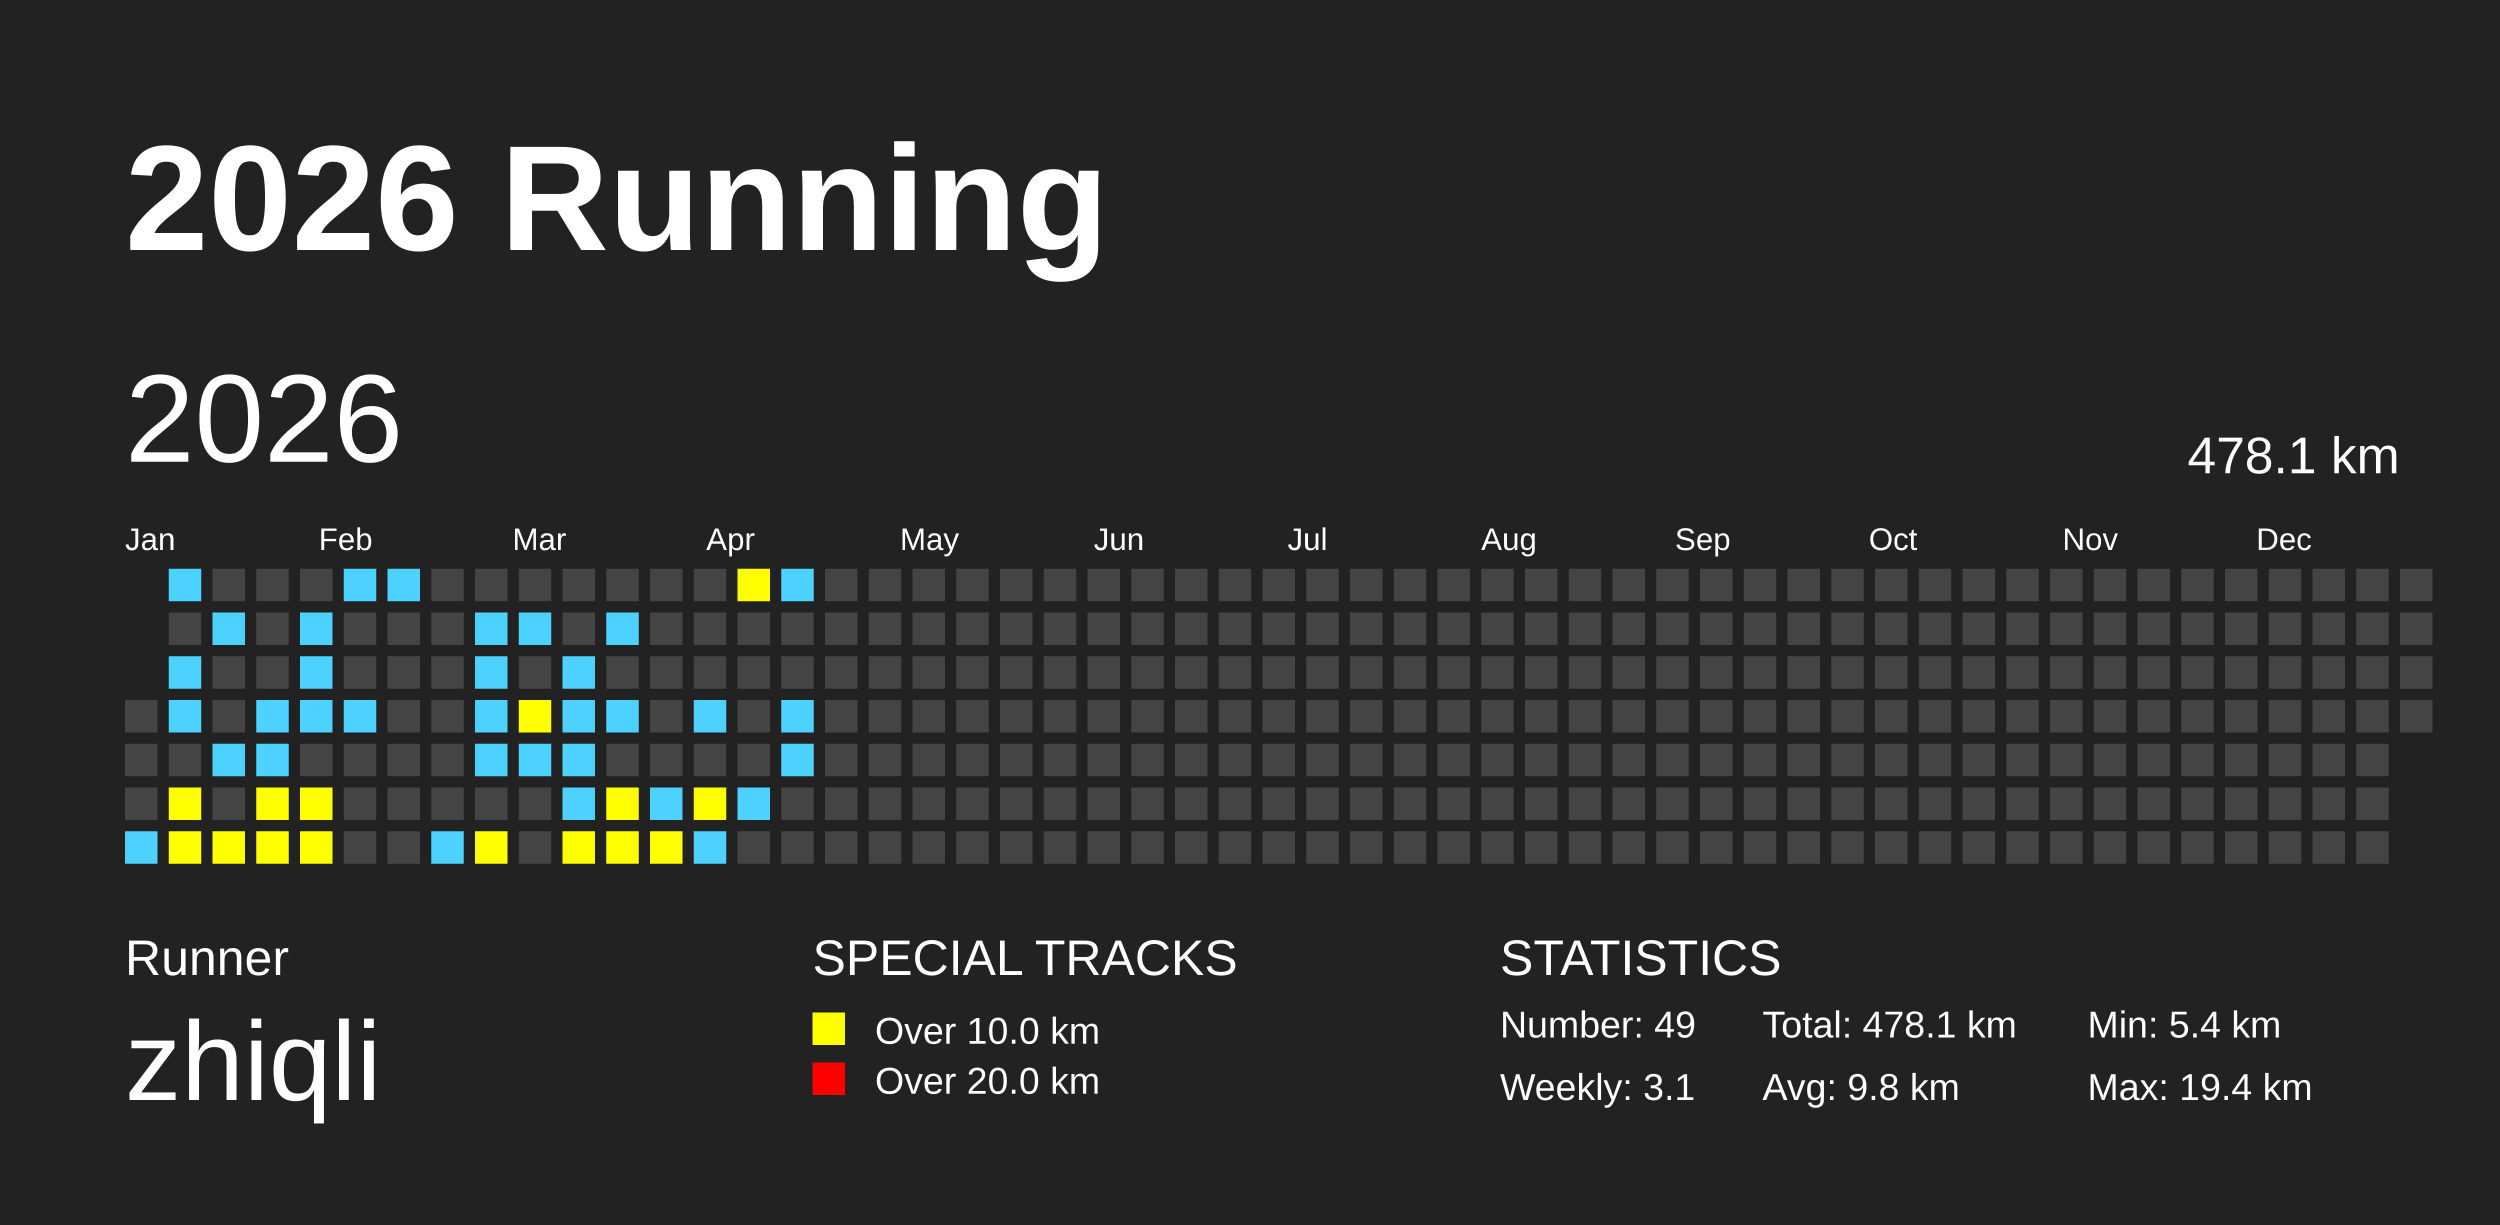
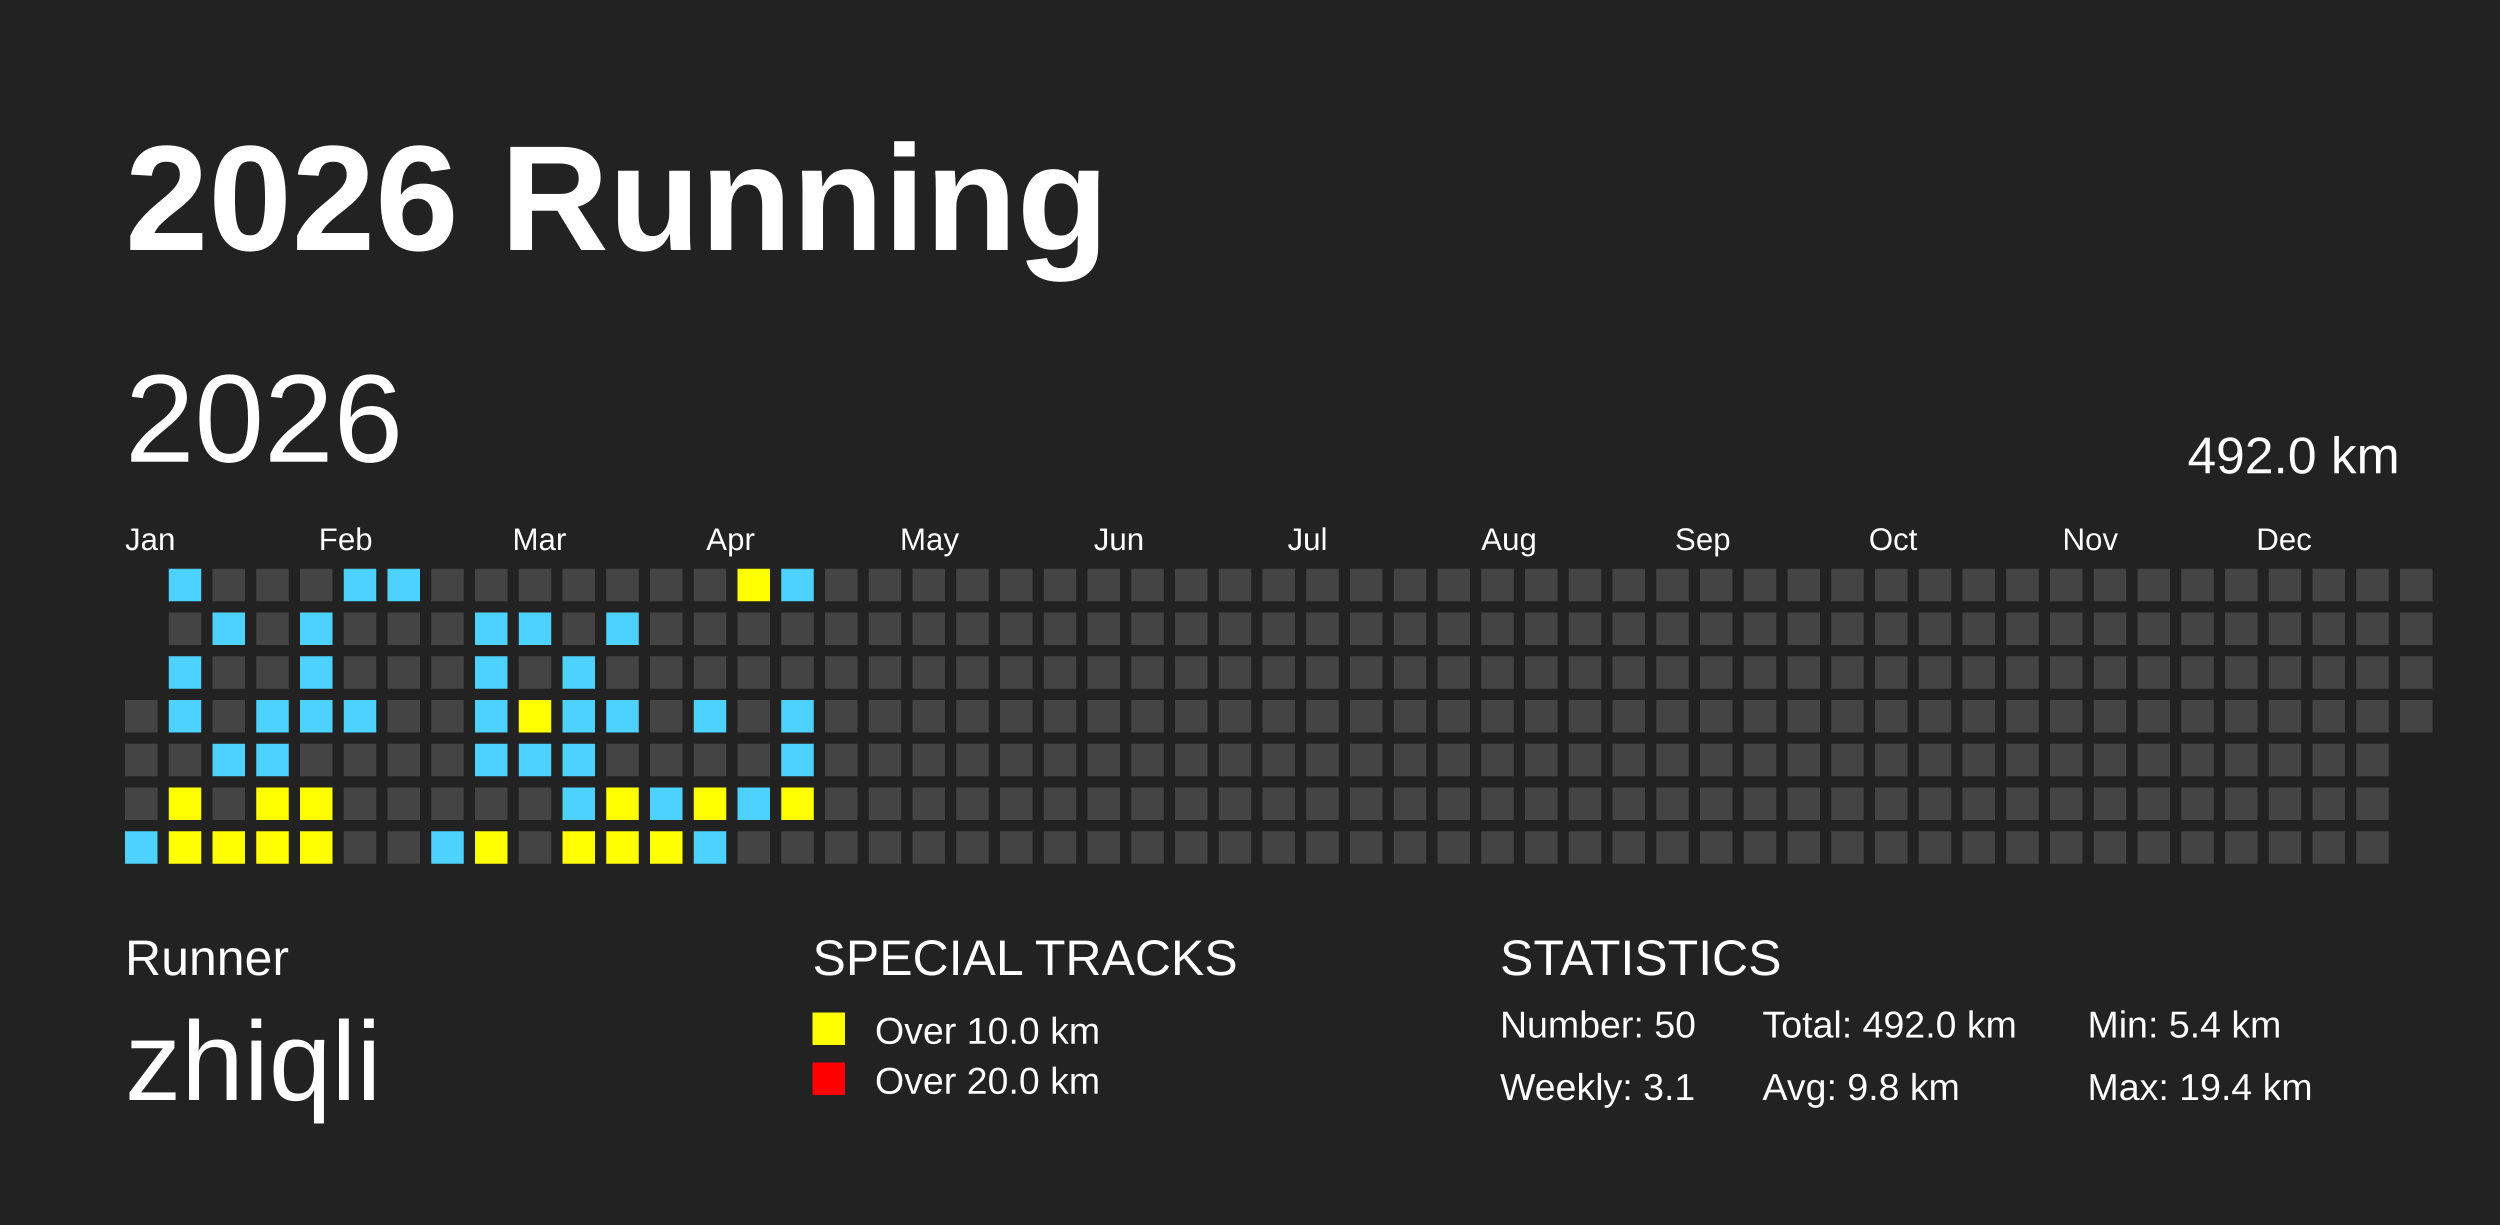
<svg xmlns="http://www.w3.org/2000/svg" baseProfile="full" height="98mm" version="1.1" viewBox="0,0,200,98" width="200mm">
  <defs />
  <rect fill="#222222" height="98" width="200" x="0" y="0" />
  <text fill="#FFFFFF" style="font-size:12px; font-family:Arial; font-weight:bold;" x="10" y="20">2026 Running</text>
  <text fill="#FFFFFF" style="font-size:4px; font-family:Arial" x="10" y="78">Runner</text>
  <text fill="#FFFFFF" style="font-size:9px; font-family:Arial" x="10" y="88">zhiqli</text>
  <text fill="#FFFFFF" style="font-size:4px; font-family:Arial" x="65" y="78">SPECIAL TRACKS</text>
  <rect fill="yellow" height="2.6" width="2.6" x="65" y="81" />
  <text fill="#FFFFFF" style="font-size:3px; font-family:Arial" x="70" y="83.5">Over 10.0 km</text>
  <rect fill="red" height="2.6" width="2.6" x="65" y="85" />
  <text fill="#FFFFFF" style="font-size:3px; font-family:Arial" x="70" y="87.5">Over 20.0 km</text>
  <text fill="#FFFFFF" style="font-size:4px; font-family:Arial" x="120" y="78">STATISTICS</text>
-   <text fill="#FFFFFF" style="font-size:3px; font-family:Arial" x="120" y="83">Number: 49</text>
+   <text fill="#FFFFFF" style="font-size:3px; font-family:Arial" x="120" y="83">Number: 50</text>
  <text fill="#FFFFFF" style="font-size:3px; font-family:Arial" x="120" y="88">Weekly: 3.1</text>
-   <text fill="#FFFFFF" style="font-size:3px; font-family:Arial" x="141" y="83">Total: 478.1 km</text>
+   <text fill="#FFFFFF" style="font-size:3px; font-family:Arial" x="141" y="83">Total: 492.0 km</text>
  <text fill="#FFFFFF" style="font-size:3px; font-family:Arial" x="141" y="88">Avg: 9.8 km</text>
  <text fill="#FFFFFF" style="font-size:3px; font-family:Arial" x="167" y="83">Min: 5.4 km</text>
  <text fill="#FFFFFF" style="font-size:3px; font-family:Arial" x="167" y="88">Max: 19.4 km</text>
  <text dominant-baseline="hanging" fill="#FFFFFF" style="font-size:10.0px; font-family:Arial;" x="10" y="30">2026</text>
-   <text dominant-baseline="hanging" fill="#FFFFFF" style="font-size:4.125px; font-family:Arial;" x="175" y="35">478.1 km</text>
+   <text dominant-baseline="hanging" fill="#FFFFFF" style="font-size:4.125px; font-family:Arial;" x="175" y="35">492.0 km</text>
  <text fill="#FFFFFF" style="font-size:2.5px; font-family:Arial" x="10.0" y="44">Jan</text>
  <text fill="#FFFFFF" style="font-size:2.5px; font-family:Arial" x="25.5" y="44">Feb</text>
  <text fill="#FFFFFF" style="font-size:2.5px; font-family:Arial" x="41.0" y="44">Mar</text>
  <text fill="#FFFFFF" style="font-size:2.5px; font-family:Arial" x="56.5" y="44">Apr</text>
  <text fill="#FFFFFF" style="font-size:2.5px; font-family:Arial" x="72.0" y="44">May</text>
  <text fill="#FFFFFF" style="font-size:2.5px; font-family:Arial" x="87.5" y="44">Jun</text>
  <text fill="#FFFFFF" style="font-size:2.5px; font-family:Arial" x="103.0" y="44">Jul</text>
  <text fill="#FFFFFF" style="font-size:2.5px; font-family:Arial" x="118.5" y="44">Aug</text>
  <text fill="#FFFFFF" style="font-size:2.5px; font-family:Arial" x="134.0" y="44">Sep</text>
  <text fill="#FFFFFF" style="font-size:2.5px; font-family:Arial" x="149.5" y="44">Oct</text>
  <text fill="#FFFFFF" style="font-size:2.5px; font-family:Arial" x="165.0" y="44">Nov</text>
  <text fill="#FFFFFF" style="font-size:2.5px; font-family:Arial" x="180.5" y="44">Dec</text>
  <rect fill="#444444" height="2.6" width="2.6" x="10.0" y="56.0" />
  <rect fill="#444444" height="2.6" width="2.6" x="10.0" y="59.5" />
  <rect fill="#444444" height="2.6" width="2.6" x="10.0" y="63.0" />
  <rect fill="#4DD2FF" height="2.6" width="2.6" x="10.0" y="66.5" />
  <rect fill="#4DD2FF" height="2.6" width="2.6" x="13.5" y="45.5" />
  <rect fill="#444444" height="2.6" width="2.6" x="13.5" y="49.0" />
  <rect fill="#4DD2FF" height="2.6" width="2.6" x="13.5" y="52.5" />
  <rect fill="#4DD2FF" height="2.6" width="2.6" x="13.5" y="56.0" />
  <rect fill="#444444" height="2.6" width="2.6" x="13.5" y="59.5" />
  <rect fill="yellow" height="2.6" width="2.6" x="13.5" y="63.0" />
  <rect fill="yellow" height="2.6" width="2.6" x="13.5" y="66.5" />
  <rect fill="#444444" height="2.6" width="2.6" x="17.0" y="45.5" />
  <rect fill="#4DD2FF" height="2.6" width="2.6" x="17.0" y="49.0" />
  <rect fill="#444444" height="2.6" width="2.6" x="17.0" y="52.5" />
  <rect fill="#444444" height="2.6" width="2.6" x="17.0" y="56.0" />
  <rect fill="#4DD2FF" height="2.6" width="2.6" x="17.0" y="59.5" />
  <rect fill="#444444" height="2.6" width="2.6" x="17.0" y="63.0" />
  <rect fill="yellow" height="2.6" width="2.6" x="17.0" y="66.5" />
  <rect fill="#444444" height="2.6" width="2.6" x="20.5" y="45.5" />
  <rect fill="#444444" height="2.6" width="2.6" x="20.5" y="49.0" />
  <rect fill="#444444" height="2.6" width="2.6" x="20.5" y="52.5" />
  <rect fill="#4DD2FF" height="2.6" width="2.6" x="20.5" y="56.0" />
  <rect fill="#4DD2FF" height="2.6" width="2.6" x="20.5" y="59.5" />
  <rect fill="yellow" height="2.6" width="2.6" x="20.5" y="63.0" />
  <rect fill="yellow" height="2.6" width="2.6" x="20.5" y="66.5" />
  <rect fill="#444444" height="2.6" width="2.6" x="24.0" y="45.5" />
  <rect fill="#4DD2FF" height="2.6" width="2.6" x="24.0" y="49.0" />
  <rect fill="#4DD2FF" height="2.6" width="2.6" x="24.0" y="52.5" />
  <rect fill="#4DD2FF" height="2.6" width="2.6" x="24.0" y="56.0" />
  <rect fill="#444444" height="2.6" width="2.6" x="24.0" y="59.5" />
  <rect fill="yellow" height="2.6" width="2.6" x="24.0" y="63.0" />
  <rect fill="yellow" height="2.6" width="2.6" x="24.0" y="66.5" />
  <rect fill="#4DD2FF" height="2.6" width="2.6" x="27.5" y="45.5" />
  <rect fill="#444444" height="2.6" width="2.6" x="27.5" y="49.0" />
  <rect fill="#444444" height="2.6" width="2.6" x="27.5" y="52.5" />
  <rect fill="#4DD2FF" height="2.6" width="2.6" x="27.5" y="56.0" />
  <rect fill="#444444" height="2.6" width="2.6" x="27.5" y="59.5" />
  <rect fill="#444444" height="2.6" width="2.6" x="27.5" y="63.0" />
  <rect fill="#444444" height="2.6" width="2.6" x="27.5" y="66.5" />
  <rect fill="#4DD2FF" height="2.6" width="2.6" x="31.0" y="45.5" />
  <rect fill="#444444" height="2.6" width="2.6" x="31.0" y="49.0" />
  <rect fill="#444444" height="2.6" width="2.6" x="31.0" y="52.5" />
  <rect fill="#444444" height="2.6" width="2.6" x="31.0" y="56.0" />
  <rect fill="#444444" height="2.6" width="2.6" x="31.0" y="59.5" />
  <rect fill="#444444" height="2.6" width="2.6" x="31.0" y="63.0" />
  <rect fill="#444444" height="2.6" width="2.6" x="31.0" y="66.5" />
  <rect fill="#444444" height="2.6" width="2.6" x="34.5" y="45.5" />
  <rect fill="#444444" height="2.6" width="2.6" x="34.5" y="49.0" />
  <rect fill="#444444" height="2.6" width="2.6" x="34.5" y="52.5" />
  <rect fill="#444444" height="2.6" width="2.6" x="34.5" y="56.0" />
  <rect fill="#444444" height="2.6" width="2.6" x="34.5" y="59.5" />
  <rect fill="#444444" height="2.6" width="2.6" x="34.5" y="63.0" />
  <rect fill="#4DD2FF" height="2.6" width="2.6" x="34.5" y="66.5" />
  <rect fill="#444444" height="2.6" width="2.6" x="38.0" y="45.5" />
  <rect fill="#4DD2FF" height="2.6" width="2.6" x="38.0" y="49.0" />
  <rect fill="#4DD2FF" height="2.6" width="2.6" x="38.0" y="52.5" />
  <rect fill="#4DD2FF" height="2.6" width="2.6" x="38.0" y="56.0" />
  <rect fill="#4DD2FF" height="2.6" width="2.6" x="38.0" y="59.5" />
  <rect fill="#444444" height="2.6" width="2.6" x="38.0" y="63.0" />
  <rect fill="yellow" height="2.6" width="2.6" x="38.0" y="66.5" />
  <rect fill="#444444" height="2.6" width="2.6" x="41.5" y="45.5" />
  <rect fill="#4DD2FF" height="2.6" width="2.6" x="41.5" y="49.0" />
  <rect fill="#444444" height="2.6" width="2.6" x="41.5" y="52.5" />
  <rect fill="yellow" height="2.6" width="2.6" x="41.5" y="56.0" />
  <rect fill="#4DD2FF" height="2.6" width="2.6" x="41.5" y="59.5" />
  <rect fill="#444444" height="2.6" width="2.6" x="41.5" y="63.0" />
  <rect fill="#444444" height="2.6" width="2.6" x="41.5" y="66.5" />
  <rect fill="#444444" height="2.6" width="2.6" x="45.0" y="45.5" />
  <rect fill="#444444" height="2.6" width="2.6" x="45.0" y="49.0" />
  <rect fill="#4DD2FF" height="2.6" width="2.6" x="45.0" y="52.5" />
  <rect fill="#4DD2FF" height="2.6" width="2.6" x="45.0" y="56.0" />
  <rect fill="#4DD2FF" height="2.6" width="2.6" x="45.0" y="59.5" />
  <rect fill="#4DD2FF" height="2.6" width="2.6" x="45.0" y="63.0" />
  <rect fill="yellow" height="2.6" width="2.6" x="45.0" y="66.5" />
  <rect fill="#444444" height="2.6" width="2.6" x="48.5" y="45.5" />
  <rect fill="#4DD2FF" height="2.6" width="2.6" x="48.5" y="49.0" />
  <rect fill="#444444" height="2.6" width="2.6" x="48.5" y="52.5" />
  <rect fill="#4DD2FF" height="2.6" width="2.6" x="48.5" y="56.0" />
  <rect fill="#444444" height="2.6" width="2.6" x="48.5" y="59.5" />
  <rect fill="yellow" height="2.6" width="2.6" x="48.5" y="63.0" />
  <rect fill="yellow" height="2.6" width="2.6" x="48.5" y="66.5" />
  <rect fill="#444444" height="2.6" width="2.6" x="52.0" y="45.5" />
  <rect fill="#444444" height="2.6" width="2.6" x="52.0" y="49.0" />
  <rect fill="#444444" height="2.6" width="2.6" x="52.0" y="52.5" />
  <rect fill="#444444" height="2.6" width="2.6" x="52.0" y="56.0" />
  <rect fill="#444444" height="2.6" width="2.6" x="52.0" y="59.5" />
  <rect fill="#4DD2FF" height="2.6" width="2.6" x="52.0" y="63.0" />
  <rect fill="yellow" height="2.6" width="2.6" x="52.0" y="66.5" />
  <rect fill="#444444" height="2.6" width="2.6" x="55.5" y="45.5" />
  <rect fill="#444444" height="2.6" width="2.6" x="55.5" y="49.0" />
  <rect fill="#444444" height="2.6" width="2.6" x="55.5" y="52.5" />
  <rect fill="#4DD2FF" height="2.6" width="2.6" x="55.5" y="56.0" />
  <rect fill="#444444" height="2.6" width="2.6" x="55.5" y="59.5" />
  <rect fill="yellow" height="2.6" width="2.6" x="55.5" y="63.0" />
  <rect fill="#4DD2FF" height="2.6" width="2.6" x="55.5" y="66.5" />
  <rect fill="yellow" height="2.6" width="2.6" x="59.0" y="45.5" />
  <rect fill="#444444" height="2.6" width="2.6" x="59.0" y="49.0" />
  <rect fill="#444444" height="2.6" width="2.6" x="59.0" y="52.5" />
  <rect fill="#444444" height="2.6" width="2.6" x="59.0" y="56.0" />
  <rect fill="#444444" height="2.6" width="2.6" x="59.0" y="59.5" />
  <rect fill="#4DD2FF" height="2.6" width="2.6" x="59.0" y="63.0" />
  <rect fill="#444444" height="2.6" width="2.6" x="59.0" y="66.5" />
  <rect fill="#4DD2FF" height="2.6" width="2.6" x="62.5" y="45.5" />
  <rect fill="#444444" height="2.6" width="2.6" x="62.5" y="49.0" />
  <rect fill="#444444" height="2.6" width="2.6" x="62.5" y="52.5" />
  <rect fill="#4DD2FF" height="2.6" width="2.6" x="62.5" y="56.0" />
  <rect fill="#4DD2FF" height="2.6" width="2.6" x="62.5" y="59.5" />
-   <rect fill="#444444" height="2.6" width="2.6" x="62.5" y="63.0" />
+   <rect fill="yellow" height="2.6" width="2.6" x="62.5" y="63.0" />
  <rect fill="#444444" height="2.6" width="2.6" x="62.5" y="66.5" />
  <rect fill="#444444" height="2.6" width="2.6" x="66.0" y="45.5" />
  <rect fill="#444444" height="2.6" width="2.6" x="66.0" y="49.0" />
  <rect fill="#444444" height="2.6" width="2.6" x="66.0" y="52.5" />
  <rect fill="#444444" height="2.6" width="2.6" x="66.0" y="56.0" />
  <rect fill="#444444" height="2.6" width="2.6" x="66.0" y="59.5" />
  <rect fill="#444444" height="2.6" width="2.6" x="66.0" y="63.0" />
  <rect fill="#444444" height="2.6" width="2.6" x="66.0" y="66.5" />
  <rect fill="#444444" height="2.6" width="2.6" x="69.5" y="45.5" />
  <rect fill="#444444" height="2.6" width="2.6" x="69.5" y="49.0" />
  <rect fill="#444444" height="2.6" width="2.6" x="69.5" y="52.5" />
  <rect fill="#444444" height="2.6" width="2.6" x="69.5" y="56.0" />
  <rect fill="#444444" height="2.6" width="2.6" x="69.5" y="59.5" />
  <rect fill="#444444" height="2.6" width="2.6" x="69.5" y="63.0" />
  <rect fill="#444444" height="2.6" width="2.6" x="69.5" y="66.5" />
  <rect fill="#444444" height="2.6" width="2.6" x="73.0" y="45.5" />
  <rect fill="#444444" height="2.6" width="2.6" x="73.0" y="49.0" />
  <rect fill="#444444" height="2.6" width="2.6" x="73.0" y="52.5" />
  <rect fill="#444444" height="2.6" width="2.6" x="73.0" y="56.0" />
  <rect fill="#444444" height="2.6" width="2.6" x="73.0" y="59.5" />
  <rect fill="#444444" height="2.6" width="2.6" x="73.0" y="63.0" />
  <rect fill="#444444" height="2.6" width="2.6" x="73.0" y="66.5" />
  <rect fill="#444444" height="2.6" width="2.6" x="76.5" y="45.5" />
  <rect fill="#444444" height="2.6" width="2.6" x="76.5" y="49.0" />
  <rect fill="#444444" height="2.6" width="2.6" x="76.5" y="52.5" />
  <rect fill="#444444" height="2.6" width="2.6" x="76.5" y="56.0" />
  <rect fill="#444444" height="2.6" width="2.6" x="76.5" y="59.5" />
  <rect fill="#444444" height="2.6" width="2.6" x="76.5" y="63.0" />
  <rect fill="#444444" height="2.6" width="2.6" x="76.5" y="66.5" />
  <rect fill="#444444" height="2.6" width="2.6" x="80.0" y="45.5" />
  <rect fill="#444444" height="2.6" width="2.6" x="80.0" y="49.0" />
  <rect fill="#444444" height="2.6" width="2.6" x="80.0" y="52.5" />
  <rect fill="#444444" height="2.6" width="2.6" x="80.0" y="56.0" />
  <rect fill="#444444" height="2.6" width="2.6" x="80.0" y="59.5" />
  <rect fill="#444444" height="2.6" width="2.6" x="80.0" y="63.0" />
  <rect fill="#444444" height="2.6" width="2.6" x="80.0" y="66.5" />
  <rect fill="#444444" height="2.6" width="2.6" x="83.5" y="45.5" />
  <rect fill="#444444" height="2.6" width="2.6" x="83.5" y="49.0" />
  <rect fill="#444444" height="2.6" width="2.6" x="83.5" y="52.5" />
  <rect fill="#444444" height="2.6" width="2.6" x="83.5" y="56.0" />
  <rect fill="#444444" height="2.6" width="2.6" x="83.5" y="59.5" />
  <rect fill="#444444" height="2.6" width="2.6" x="83.5" y="63.0" />
  <rect fill="#444444" height="2.6" width="2.6" x="83.5" y="66.5" />
  <rect fill="#444444" height="2.6" width="2.6" x="87.0" y="45.5" />
  <rect fill="#444444" height="2.6" width="2.6" x="87.0" y="49.0" />
  <rect fill="#444444" height="2.6" width="2.6" x="87.0" y="52.5" />
  <rect fill="#444444" height="2.6" width="2.6" x="87.0" y="56.0" />
  <rect fill="#444444" height="2.6" width="2.6" x="87.0" y="59.5" />
  <rect fill="#444444" height="2.6" width="2.6" x="87.0" y="63.0" />
  <rect fill="#444444" height="2.6" width="2.6" x="87.0" y="66.5" />
  <rect fill="#444444" height="2.6" width="2.6" x="90.5" y="45.5" />
  <rect fill="#444444" height="2.6" width="2.6" x="90.5" y="49.0" />
  <rect fill="#444444" height="2.6" width="2.6" x="90.5" y="52.5" />
  <rect fill="#444444" height="2.6" width="2.6" x="90.5" y="56.0" />
  <rect fill="#444444" height="2.6" width="2.6" x="90.5" y="59.5" />
  <rect fill="#444444" height="2.6" width="2.6" x="90.5" y="63.0" />
  <rect fill="#444444" height="2.6" width="2.6" x="90.5" y="66.5" />
  <rect fill="#444444" height="2.6" width="2.6" x="94.0" y="45.5" />
  <rect fill="#444444" height="2.6" width="2.6" x="94.0" y="49.0" />
  <rect fill="#444444" height="2.6" width="2.6" x="94.0" y="52.5" />
  <rect fill="#444444" height="2.6" width="2.6" x="94.0" y="56.0" />
  <rect fill="#444444" height="2.6" width="2.6" x="94.0" y="59.5" />
  <rect fill="#444444" height="2.6" width="2.6" x="94.0" y="63.0" />
  <rect fill="#444444" height="2.6" width="2.6" x="94.0" y="66.5" />
  <rect fill="#444444" height="2.6" width="2.6" x="97.5" y="45.5" />
  <rect fill="#444444" height="2.6" width="2.6" x="97.5" y="49.0" />
  <rect fill="#444444" height="2.6" width="2.6" x="97.5" y="52.5" />
  <rect fill="#444444" height="2.6" width="2.6" x="97.5" y="56.0" />
  <rect fill="#444444" height="2.6" width="2.6" x="97.5" y="59.5" />
  <rect fill="#444444" height="2.6" width="2.6" x="97.5" y="63.0" />
  <rect fill="#444444" height="2.6" width="2.6" x="97.5" y="66.5" />
  <rect fill="#444444" height="2.6" width="2.6" x="101.0" y="45.5" />
  <rect fill="#444444" height="2.6" width="2.6" x="101.0" y="49.0" />
  <rect fill="#444444" height="2.6" width="2.6" x="101.0" y="52.5" />
  <rect fill="#444444" height="2.6" width="2.6" x="101.0" y="56.0" />
  <rect fill="#444444" height="2.6" width="2.6" x="101.0" y="59.5" />
  <rect fill="#444444" height="2.6" width="2.6" x="101.0" y="63.0" />
  <rect fill="#444444" height="2.6" width="2.6" x="101.0" y="66.5" />
  <rect fill="#444444" height="2.6" width="2.6" x="104.5" y="45.5" />
  <rect fill="#444444" height="2.6" width="2.6" x="104.5" y="49.0" />
  <rect fill="#444444" height="2.6" width="2.6" x="104.5" y="52.5" />
  <rect fill="#444444" height="2.6" width="2.6" x="104.5" y="56.0" />
  <rect fill="#444444" height="2.6" width="2.6" x="104.5" y="59.5" />
  <rect fill="#444444" height="2.6" width="2.6" x="104.5" y="63.0" />
  <rect fill="#444444" height="2.6" width="2.6" x="104.5" y="66.5" />
  <rect fill="#444444" height="2.6" width="2.6" x="108.0" y="45.5" />
  <rect fill="#444444" height="2.6" width="2.6" x="108.0" y="49.0" />
  <rect fill="#444444" height="2.6" width="2.6" x="108.0" y="52.5" />
  <rect fill="#444444" height="2.6" width="2.6" x="108.0" y="56.0" />
  <rect fill="#444444" height="2.6" width="2.6" x="108.0" y="59.5" />
  <rect fill="#444444" height="2.6" width="2.6" x="108.0" y="63.0" />
  <rect fill="#444444" height="2.6" width="2.6" x="108.0" y="66.5" />
  <rect fill="#444444" height="2.6" width="2.6" x="111.5" y="45.5" />
  <rect fill="#444444" height="2.6" width="2.6" x="111.5" y="49.0" />
  <rect fill="#444444" height="2.6" width="2.6" x="111.5" y="52.5" />
  <rect fill="#444444" height="2.6" width="2.6" x="111.5" y="56.0" />
  <rect fill="#444444" height="2.6" width="2.6" x="111.5" y="59.5" />
  <rect fill="#444444" height="2.6" width="2.6" x="111.5" y="63.0" />
  <rect fill="#444444" height="2.6" width="2.6" x="111.5" y="66.5" />
  <rect fill="#444444" height="2.6" width="2.6" x="115.0" y="45.5" />
  <rect fill="#444444" height="2.6" width="2.6" x="115.0" y="49.0" />
  <rect fill="#444444" height="2.6" width="2.6" x="115.0" y="52.5" />
  <rect fill="#444444" height="2.6" width="2.6" x="115.0" y="56.0" />
  <rect fill="#444444" height="2.6" width="2.6" x="115.0" y="59.5" />
  <rect fill="#444444" height="2.6" width="2.6" x="115.0" y="63.0" />
  <rect fill="#444444" height="2.6" width="2.6" x="115.0" y="66.5" />
  <rect fill="#444444" height="2.6" width="2.6" x="118.5" y="45.5" />
  <rect fill="#444444" height="2.6" width="2.6" x="118.5" y="49.0" />
  <rect fill="#444444" height="2.6" width="2.6" x="118.5" y="52.5" />
  <rect fill="#444444" height="2.6" width="2.6" x="118.5" y="56.0" />
  <rect fill="#444444" height="2.6" width="2.6" x="118.5" y="59.5" />
  <rect fill="#444444" height="2.6" width="2.6" x="118.5" y="63.0" />
  <rect fill="#444444" height="2.6" width="2.6" x="118.5" y="66.5" />
  <rect fill="#444444" height="2.6" width="2.6" x="122.0" y="45.5" />
  <rect fill="#444444" height="2.6" width="2.6" x="122.0" y="49.0" />
  <rect fill="#444444" height="2.6" width="2.6" x="122.0" y="52.5" />
  <rect fill="#444444" height="2.6" width="2.6" x="122.0" y="56.0" />
  <rect fill="#444444" height="2.6" width="2.6" x="122.0" y="59.5" />
  <rect fill="#444444" height="2.6" width="2.6" x="122.0" y="63.0" />
  <rect fill="#444444" height="2.6" width="2.6" x="122.0" y="66.5" />
  <rect fill="#444444" height="2.6" width="2.6" x="125.5" y="45.5" />
  <rect fill="#444444" height="2.6" width="2.6" x="125.5" y="49.0" />
  <rect fill="#444444" height="2.6" width="2.6" x="125.5" y="52.5" />
  <rect fill="#444444" height="2.6" width="2.6" x="125.5" y="56.0" />
  <rect fill="#444444" height="2.6" width="2.6" x="125.5" y="59.5" />
  <rect fill="#444444" height="2.6" width="2.6" x="125.5" y="63.0" />
  <rect fill="#444444" height="2.6" width="2.6" x="125.5" y="66.5" />
  <rect fill="#444444" height="2.6" width="2.6" x="129.0" y="45.5" />
  <rect fill="#444444" height="2.6" width="2.6" x="129.0" y="49.0" />
  <rect fill="#444444" height="2.6" width="2.6" x="129.0" y="52.5" />
  <rect fill="#444444" height="2.6" width="2.6" x="129.0" y="56.0" />
  <rect fill="#444444" height="2.6" width="2.6" x="129.0" y="59.5" />
  <rect fill="#444444" height="2.6" width="2.6" x="129.0" y="63.0" />
  <rect fill="#444444" height="2.6" width="2.6" x="129.0" y="66.5" />
  <rect fill="#444444" height="2.6" width="2.6" x="132.5" y="45.5" />
  <rect fill="#444444" height="2.6" width="2.6" x="132.5" y="49.0" />
  <rect fill="#444444" height="2.6" width="2.6" x="132.5" y="52.5" />
  <rect fill="#444444" height="2.6" width="2.6" x="132.5" y="56.0" />
  <rect fill="#444444" height="2.6" width="2.6" x="132.5" y="59.5" />
  <rect fill="#444444" height="2.6" width="2.6" x="132.5" y="63.0" />
  <rect fill="#444444" height="2.6" width="2.6" x="132.5" y="66.5" />
  <rect fill="#444444" height="2.6" width="2.6" x="136.0" y="45.5" />
  <rect fill="#444444" height="2.6" width="2.6" x="136.0" y="49.0" />
  <rect fill="#444444" height="2.6" width="2.6" x="136.0" y="52.5" />
  <rect fill="#444444" height="2.6" width="2.6" x="136.0" y="56.0" />
  <rect fill="#444444" height="2.6" width="2.6" x="136.0" y="59.5" />
  <rect fill="#444444" height="2.6" width="2.6" x="136.0" y="63.0" />
  <rect fill="#444444" height="2.6" width="2.6" x="136.0" y="66.5" />
  <rect fill="#444444" height="2.6" width="2.6" x="139.5" y="45.5" />
  <rect fill="#444444" height="2.6" width="2.6" x="139.5" y="49.0" />
  <rect fill="#444444" height="2.6" width="2.6" x="139.5" y="52.5" />
  <rect fill="#444444" height="2.6" width="2.6" x="139.5" y="56.0" />
  <rect fill="#444444" height="2.6" width="2.6" x="139.5" y="59.5" />
  <rect fill="#444444" height="2.6" width="2.6" x="139.5" y="63.0" />
  <rect fill="#444444" height="2.6" width="2.6" x="139.5" y="66.5" />
  <rect fill="#444444" height="2.6" width="2.6" x="143.0" y="45.5" />
  <rect fill="#444444" height="2.6" width="2.6" x="143.0" y="49.0" />
  <rect fill="#444444" height="2.6" width="2.6" x="143.0" y="52.5" />
  <rect fill="#444444" height="2.6" width="2.6" x="143.0" y="56.0" />
  <rect fill="#444444" height="2.6" width="2.6" x="143.0" y="59.5" />
  <rect fill="#444444" height="2.6" width="2.6" x="143.0" y="63.0" />
  <rect fill="#444444" height="2.6" width="2.6" x="143.0" y="66.5" />
  <rect fill="#444444" height="2.6" width="2.6" x="146.5" y="45.5" />
  <rect fill="#444444" height="2.6" width="2.6" x="146.5" y="49.0" />
  <rect fill="#444444" height="2.6" width="2.6" x="146.5" y="52.5" />
  <rect fill="#444444" height="2.6" width="2.6" x="146.5" y="56.0" />
  <rect fill="#444444" height="2.6" width="2.6" x="146.5" y="59.5" />
  <rect fill="#444444" height="2.6" width="2.6" x="146.5" y="63.0" />
  <rect fill="#444444" height="2.6" width="2.6" x="146.5" y="66.5" />
  <rect fill="#444444" height="2.6" width="2.6" x="150.0" y="45.5" />
  <rect fill="#444444" height="2.6" width="2.6" x="150.0" y="49.0" />
  <rect fill="#444444" height="2.6" width="2.6" x="150.0" y="52.5" />
  <rect fill="#444444" height="2.6" width="2.6" x="150.0" y="56.0" />
  <rect fill="#444444" height="2.6" width="2.6" x="150.0" y="59.5" />
  <rect fill="#444444" height="2.6" width="2.6" x="150.0" y="63.0" />
  <rect fill="#444444" height="2.6" width="2.6" x="150.0" y="66.5" />
  <rect fill="#444444" height="2.6" width="2.6" x="153.5" y="45.5" />
  <rect fill="#444444" height="2.6" width="2.6" x="153.5" y="49.0" />
  <rect fill="#444444" height="2.6" width="2.6" x="153.5" y="52.5" />
  <rect fill="#444444" height="2.6" width="2.6" x="153.5" y="56.0" />
  <rect fill="#444444" height="2.6" width="2.6" x="153.5" y="59.5" />
  <rect fill="#444444" height="2.6" width="2.6" x="153.5" y="63.0" />
  <rect fill="#444444" height="2.6" width="2.6" x="153.5" y="66.5" />
  <rect fill="#444444" height="2.6" width="2.6" x="157.0" y="45.5" />
  <rect fill="#444444" height="2.6" width="2.6" x="157.0" y="49.0" />
  <rect fill="#444444" height="2.6" width="2.6" x="157.0" y="52.5" />
  <rect fill="#444444" height="2.6" width="2.6" x="157.0" y="56.0" />
  <rect fill="#444444" height="2.6" width="2.6" x="157.0" y="59.5" />
  <rect fill="#444444" height="2.6" width="2.6" x="157.0" y="63.0" />
  <rect fill="#444444" height="2.6" width="2.6" x="157.0" y="66.5" />
  <rect fill="#444444" height="2.6" width="2.6" x="160.5" y="45.5" />
  <rect fill="#444444" height="2.6" width="2.6" x="160.5" y="49.0" />
  <rect fill="#444444" height="2.6" width="2.6" x="160.5" y="52.5" />
  <rect fill="#444444" height="2.6" width="2.6" x="160.5" y="56.0" />
  <rect fill="#444444" height="2.6" width="2.6" x="160.5" y="59.5" />
  <rect fill="#444444" height="2.6" width="2.6" x="160.5" y="63.0" />
  <rect fill="#444444" height="2.6" width="2.6" x="160.5" y="66.5" />
  <rect fill="#444444" height="2.6" width="2.6" x="164.0" y="45.5" />
  <rect fill="#444444" height="2.6" width="2.6" x="164.0" y="49.0" />
  <rect fill="#444444" height="2.6" width="2.6" x="164.0" y="52.5" />
  <rect fill="#444444" height="2.6" width="2.6" x="164.0" y="56.0" />
  <rect fill="#444444" height="2.6" width="2.6" x="164.0" y="59.5" />
  <rect fill="#444444" height="2.6" width="2.6" x="164.0" y="63.0" />
  <rect fill="#444444" height="2.6" width="2.6" x="164.0" y="66.5" />
  <rect fill="#444444" height="2.6" width="2.6" x="167.5" y="45.5" />
  <rect fill="#444444" height="2.6" width="2.6" x="167.5" y="49.0" />
  <rect fill="#444444" height="2.6" width="2.6" x="167.5" y="52.5" />
  <rect fill="#444444" height="2.6" width="2.6" x="167.5" y="56.0" />
  <rect fill="#444444" height="2.6" width="2.6" x="167.5" y="59.5" />
  <rect fill="#444444" height="2.6" width="2.6" x="167.5" y="63.0" />
  <rect fill="#444444" height="2.6" width="2.6" x="167.5" y="66.5" />
  <rect fill="#444444" height="2.6" width="2.6" x="171.0" y="45.5" />
  <rect fill="#444444" height="2.6" width="2.6" x="171.0" y="49.0" />
  <rect fill="#444444" height="2.6" width="2.6" x="171.0" y="52.5" />
  <rect fill="#444444" height="2.6" width="2.6" x="171.0" y="56.0" />
  <rect fill="#444444" height="2.6" width="2.6" x="171.0" y="59.5" />
  <rect fill="#444444" height="2.6" width="2.6" x="171.0" y="63.0" />
  <rect fill="#444444" height="2.6" width="2.6" x="171.0" y="66.5" />
  <rect fill="#444444" height="2.6" width="2.6" x="174.5" y="45.5" />
  <rect fill="#444444" height="2.6" width="2.6" x="174.5" y="49.0" />
  <rect fill="#444444" height="2.6" width="2.6" x="174.5" y="52.5" />
  <rect fill="#444444" height="2.6" width="2.6" x="174.5" y="56.0" />
  <rect fill="#444444" height="2.6" width="2.6" x="174.5" y="59.5" />
  <rect fill="#444444" height="2.6" width="2.6" x="174.5" y="63.0" />
  <rect fill="#444444" height="2.6" width="2.6" x="174.5" y="66.5" />
  <rect fill="#444444" height="2.6" width="2.6" x="178.0" y="45.5" />
  <rect fill="#444444" height="2.6" width="2.6" x="178.0" y="49.0" />
  <rect fill="#444444" height="2.6" width="2.6" x="178.0" y="52.5" />
  <rect fill="#444444" height="2.6" width="2.6" x="178.0" y="56.0" />
  <rect fill="#444444" height="2.6" width="2.6" x="178.0" y="59.5" />
  <rect fill="#444444" height="2.6" width="2.6" x="178.0" y="63.0" />
  <rect fill="#444444" height="2.6" width="2.6" x="178.0" y="66.5" />
  <rect fill="#444444" height="2.6" width="2.6" x="181.5" y="45.5" />
  <rect fill="#444444" height="2.6" width="2.6" x="181.5" y="49.0" />
  <rect fill="#444444" height="2.6" width="2.6" x="181.5" y="52.5" />
  <rect fill="#444444" height="2.6" width="2.6" x="181.5" y="56.0" />
  <rect fill="#444444" height="2.6" width="2.6" x="181.5" y="59.5" />
  <rect fill="#444444" height="2.6" width="2.6" x="181.5" y="63.0" />
  <rect fill="#444444" height="2.6" width="2.6" x="181.5" y="66.5" />
  <rect fill="#444444" height="2.6" width="2.6" x="185.0" y="45.5" />
  <rect fill="#444444" height="2.6" width="2.6" x="185.0" y="49.0" />
  <rect fill="#444444" height="2.6" width="2.6" x="185.0" y="52.5" />
  <rect fill="#444444" height="2.6" width="2.6" x="185.0" y="56.0" />
  <rect fill="#444444" height="2.6" width="2.6" x="185.0" y="59.5" />
  <rect fill="#444444" height="2.6" width="2.6" x="185.0" y="63.0" />
  <rect fill="#444444" height="2.6" width="2.6" x="185.0" y="66.5" />
  <rect fill="#444444" height="2.6" width="2.6" x="188.5" y="45.5" />
  <rect fill="#444444" height="2.6" width="2.6" x="188.5" y="49.0" />
  <rect fill="#444444" height="2.6" width="2.6" x="188.5" y="52.5" />
  <rect fill="#444444" height="2.6" width="2.6" x="188.5" y="56.0" />
  <rect fill="#444444" height="2.6" width="2.6" x="188.5" y="59.5" />
  <rect fill="#444444" height="2.6" width="2.6" x="188.5" y="63.0" />
  <rect fill="#444444" height="2.6" width="2.6" x="188.5" y="66.5" />
  <rect fill="#444444" height="2.6" width="2.6" x="192.0" y="45.5" />
  <rect fill="#444444" height="2.6" width="2.6" x="192.0" y="49.0" />
  <rect fill="#444444" height="2.6" width="2.6" x="192.0" y="52.5" />
  <rect fill="#444444" height="2.6" width="2.6" x="192.0" y="56.0" />
</svg>
